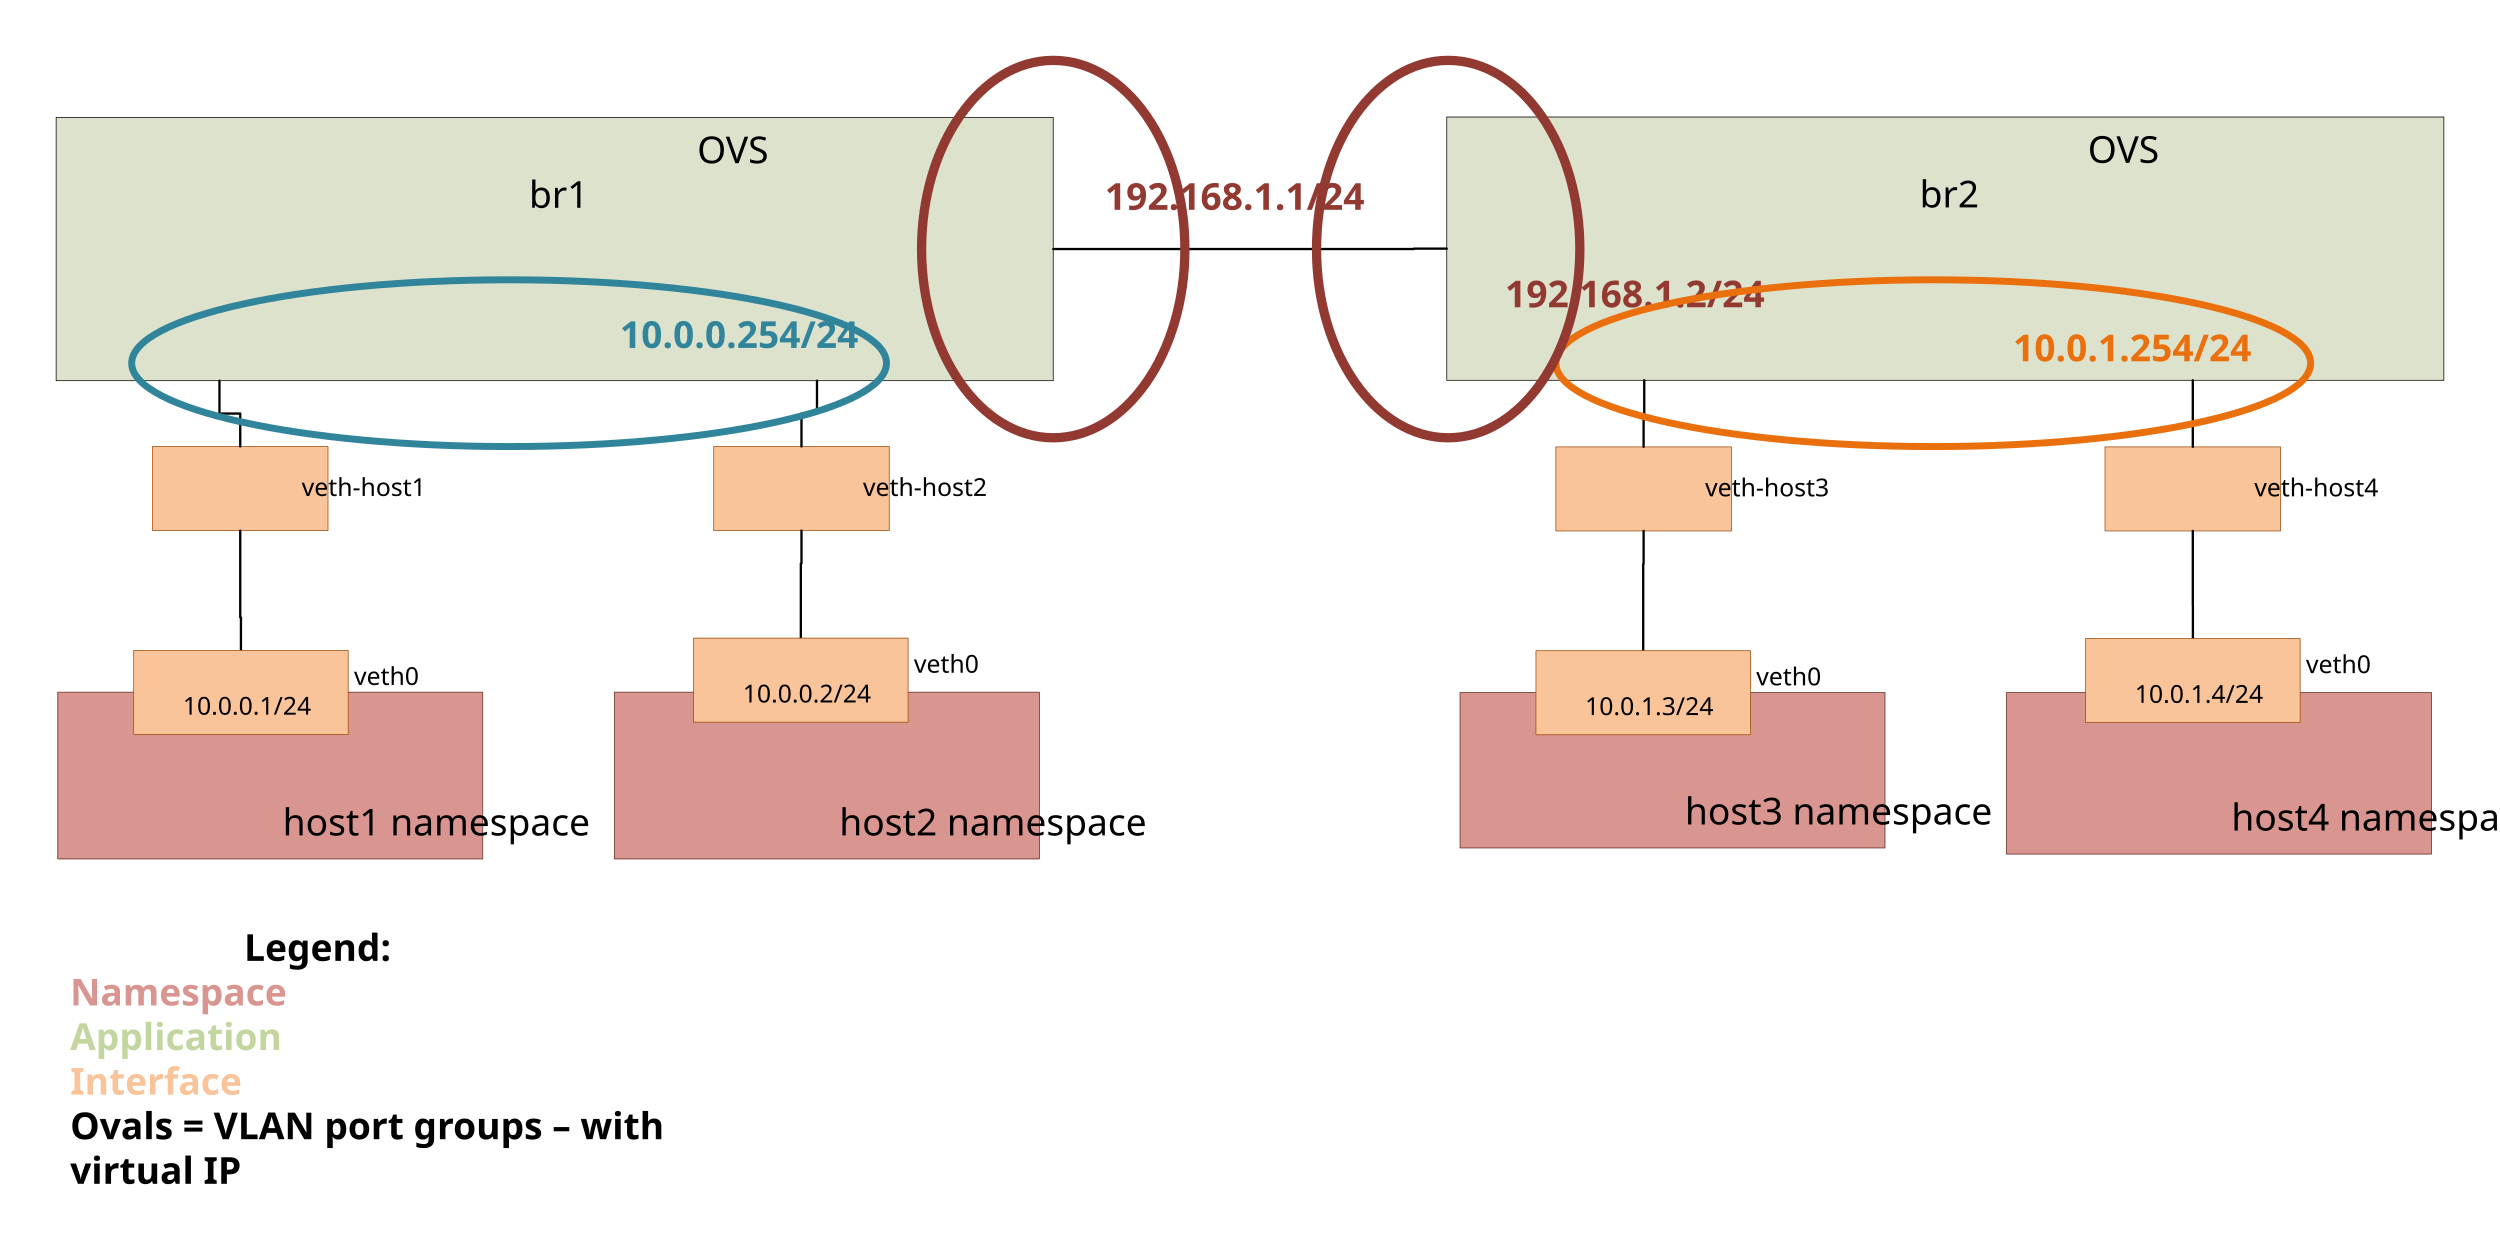
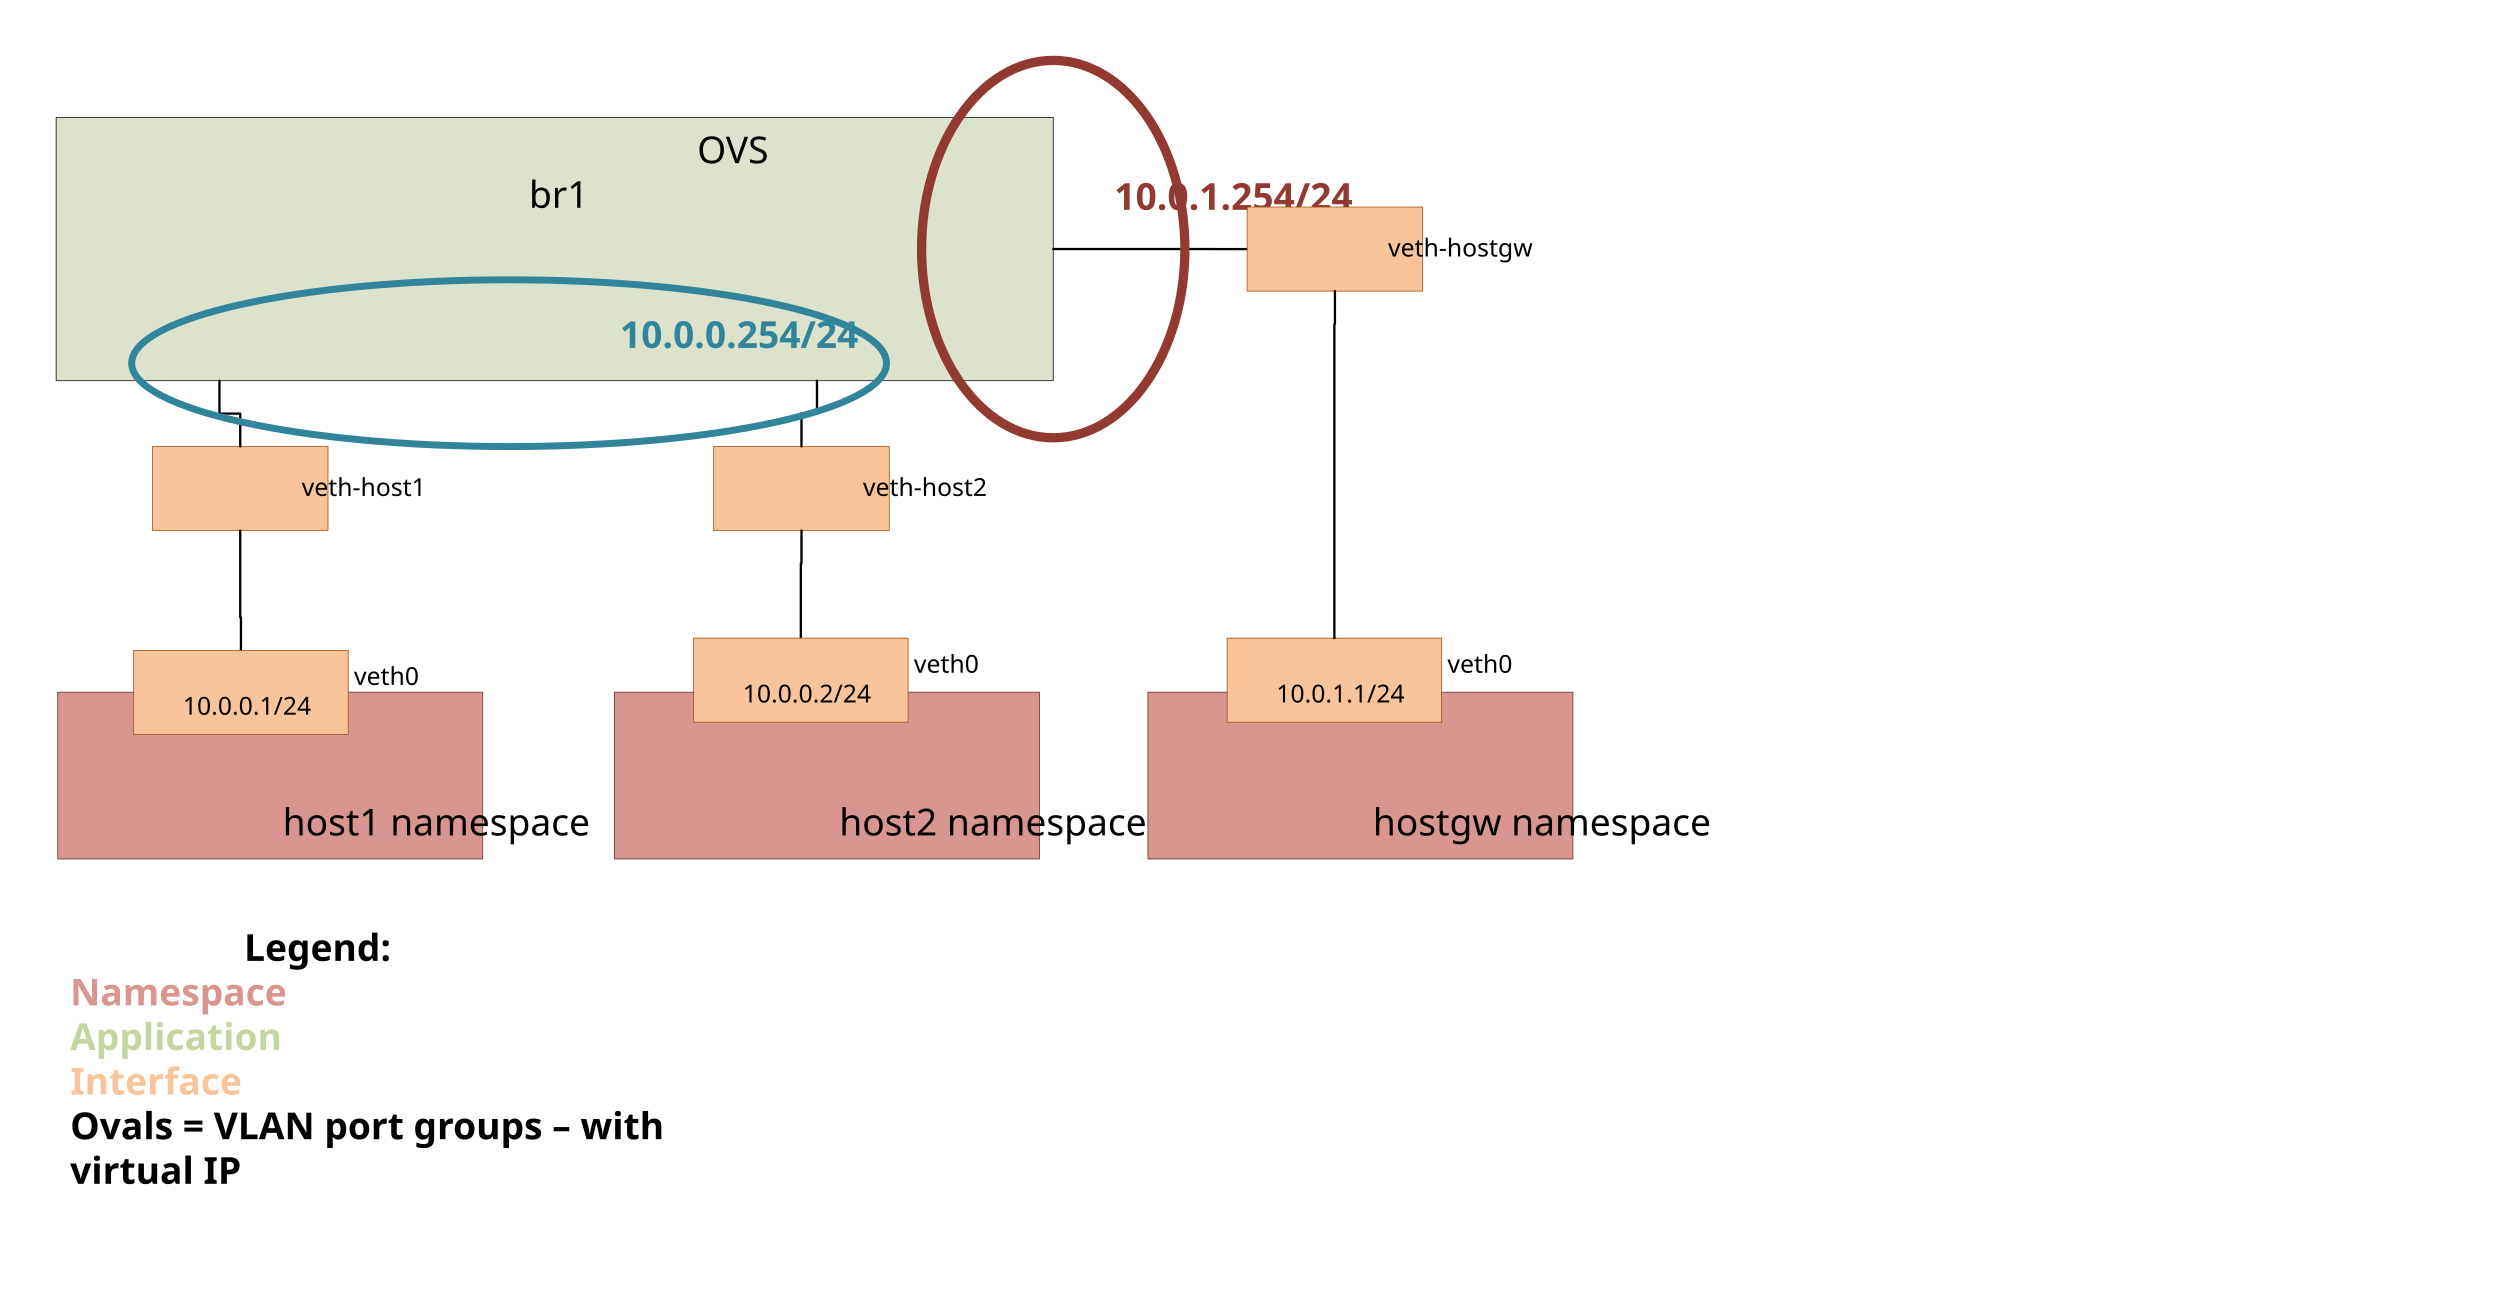
- <svg xmlns="http://www.w3.org/2000/svg" xmlns:ns1="http://schemas.microsoft.com/visio/2003/SVGExtensions/" width="11.214in" height="5.61in" viewBox="0 0 807.417 403.935" xml:space="preserve" color-interpolation-filters="sRGB" class="st19">
+ <svg xmlns="http://www.w3.org/2000/svg" xmlns:ns1="http://schemas.microsoft.com/visio/2003/SVGExtensions/" width="11.214in" height="5.81in" viewBox="0 0 807.417 418.335" xml:space="preserve" color-interpolation-filters="sRGB" class="st17">
  <ns1:documentProperties ns1:langID="1033" ns1:metric="true" ns1:viewMarkup="false">
    <ns1:userDefs>
      <ns1:ud ns1:nameU="msvNoAutoConnect" ns1:val="VT0(1):26" />
    </ns1:userDefs>
  </ns1:documentProperties>
  <style type="text/css">
	
		.st1 {fill:#dde2cd;stroke:#000000;stroke-linecap:round;stroke-linejoin:round;stroke-width:0.24}
		.st2 {fill:#000000;font-family:Calibri;font-size:1em}
		.st3 {font-size:1em}
		.st4 {fill:#f9c499;stroke:#9c4a09;stroke-linecap:round;stroke-linejoin:round;stroke-width:0.24}
		.st5 {fill:#000000;font-family:Calibri;font-size:0.667em}
		.st6 {stroke:#000000;stroke-linecap:round;stroke-linejoin:round;stroke-width:0.75}
		.st7 {fill:none;stroke:none;stroke-linecap:round;stroke-linejoin:round;stroke-width:0.75}
		.st8 {fill:#31859b;font-family:Calibri;font-size:1em;font-weight:bold}
- 		.st9 {fill:#ea700d;font-family:Calibri;font-size:1em;font-weight:bold}
- 		.st10 {fill:#923931;font-family:Calibri;font-size:1em;font-weight:bold}
- 		.st11 {fill:none;stroke:#31859b;stroke-linecap:round;stroke-linejoin:round;stroke-width:2.25}
- 		.st12 {fill:none;stroke:#ea700d;stroke-linecap:round;stroke-linejoin:round;stroke-width:2.25}
- 		.st13 {fill:none;stroke:#923931;stroke-linecap:round;stroke-linejoin:round;stroke-width:3}
- 		.st14 {fill:#d9958f;stroke:#612621;stroke-linecap:round;stroke-linejoin:round;stroke-width:0.24}
- 		.st15 {fill:#000000;font-family:Calibri;font-size:1em;font-weight:bold}
- 		.st16 {fill:#d9958f;font-size:1em}
- 		.st17 {fill:#c4d6a0;font-size:1em}
- 		.st18 {fill:#f9c499;font-size:1em}
- 		.st19 {fill:none;fill-rule:evenodd;font-size:12px;overflow:visible;stroke-linecap:square;stroke-miterlimit:3}
+ 		.st9 {fill:#923931;font-family:Calibri;font-size:1em;font-weight:bold}
+ 		.st10 {fill:none;stroke:#31859b;stroke-linecap:round;stroke-linejoin:round;stroke-width:2.25}
+ 		.st11 {fill:none;stroke:#923931;stroke-linecap:round;stroke-linejoin:round;stroke-width:3}
+ 		.st12 {fill:#d9958f;stroke:#612621;stroke-linecap:round;stroke-linejoin:round;stroke-width:0.24}
+ 		.st13 {fill:#000000;font-family:Calibri;font-size:1em;font-weight:bold}
+ 		.st14 {fill:#d9958f;font-size:1em}
+ 		.st15 {fill:#c4d6a0;font-size:1em}
+ 		.st16 {fill:#f9c499;font-size:1em}
+ 		.st17 {fill:none;fill-rule:evenodd;font-size:12px;overflow:visible;stroke-linecap:square;stroke-miterlimit:3}
	
	</style>
-   <g ns1:mID="5" ns1:index="1" ns1:groupContext="foregroundPage">
+   <g ns1:mID="11" ns1:index="2" ns1:groupContext="foregroundPage">
    <ns1:pageProperties ns1:drawingScale="0.0393701" ns1:pageScale="0.0393701" ns1:drawingUnits="24" ns1:shadowOffsetX="8.50394" ns1:shadowOffsetY="-8.50394" />
    <ns1:layer ns1:name="Connector" ns1:index="0" />
-     <g id="shape2-1" ns1:mID="2" ns1:groupContext="shape" transform="translate(18.12,-280.987)">
+     <g id="shape2-1" ns1:mID="2" ns1:groupContext="shape" transform="translate(18.12,-295.387)">
      <ns1:userDefs>
        <ns1:ud ns1:nameU="visVersion" ns1:val="VT0(15):26" />
      </ns1:userDefs>
      <ns1:textBlock ns1:margins="rect(4,4,4,4)" ns1:tabSpace="42.5197" ns1:verticalAlign="0" />
-       <ns1:textRect cx="161.019" cy="361.415" width="322.04" height="85.039" />
-       <rect x="0" y="318.896" width="322.037" height="85.039" class="st1" />
-       <text x="150.88" y="333.7" class="st2" ns1:langID="1033">
+       <ns1:textRect cx="161.019" cy="375.815" width="322.04" height="85.039" />
+       <rect x="0" y="333.296" width="322.037" height="85.039" class="st1" />
+       <text x="150.88" y="348.1" class="st2" ns1:langID="1033">
        <ns1:paragraph ns1:horizAlign="1" />
        <ns1:tabList />OVS<ns1:newlineChar />
        <tspan x="152.73" dy="1.2em" class="st3">br</tspan>1</text>
    </g>
-     <g id="shape3-5" ns1:mID="3" ns1:groupContext="shape" transform="translate(49.2333,-232.574)">
-       <ns1:userDefs>
-         <ns1:ud ns1:nameU="visVersion" ns1:val="VT0(15):26" />
-       </ns1:userDefs>
-       <ns1:textBlock ns1:margins="rect(4,4,4,4)" ns1:tabSpace="42.5197" />
-       <ns1:textRect cx="28.346" cy="390.358" width="56.7" height="27.153" />
-       <rect x="0" y="376.782" width="56.693" height="27.153" class="st4" />
-       <text x="10.74" y="392.76" class="st5" ns1:langID="1033">
+     <g id="shape3-5" ns1:mID="3" ns1:groupContext="shape" transform="translate(49.2333,-246.974)">
+       <ns1:userDefs>
+         <ns1:ud ns1:nameU="visVersion" ns1:val="VT0(15):26" />
+       </ns1:userDefs>
+       <ns1:textBlock ns1:margins="rect(4,4,4,4)" ns1:tabSpace="42.5197" />
+       <ns1:textRect cx="28.346" cy="404.758" width="56.7" height="27.153" />
+       <rect x="0" y="391.182" width="56.693" height="27.153" class="st4" />
+       <text x="10.74" y="407.16" class="st5" ns1:langID="1033">
        <ns1:paragraph ns1:horizAlign="1" />
        <ns1:tabList />veth-host1</text>
    </g>
-     <g id="shape7-8" ns1:mID="7" ns1:groupContext="shape" transform="translate(230.501,-232.574)">
-       <ns1:userDefs>
-         <ns1:ud ns1:nameU="visVersion" ns1:val="VT0(15):26" />
-       </ns1:userDefs>
-       <ns1:textBlock ns1:margins="rect(4,4,4,4)" ns1:tabSpace="42.5197" />
-       <ns1:textRect cx="28.346" cy="390.358" width="56.7" height="27.153" />
-       <rect x="0" y="376.782" width="56.693" height="27.153" class="st4" />
-       <text x="10.74" y="392.76" class="st5" ns1:langID="1033">
+     <g id="shape7-8" ns1:mID="7" ns1:groupContext="shape" transform="translate(230.501,-246.974)">
+       <ns1:userDefs>
+         <ns1:ud ns1:nameU="visVersion" ns1:val="VT0(15):26" />
+       </ns1:userDefs>
+       <ns1:textBlock ns1:margins="rect(4,4,4,4)" ns1:tabSpace="42.5197" />
+       <ns1:textRect cx="28.346" cy="404.758" width="56.7" height="27.153" />
+       <rect x="0" y="391.182" width="56.693" height="27.153" class="st4" />
+       <text x="10.74" y="407.16" class="st5" ns1:langID="1033">
        <ns1:paragraph ns1:horizAlign="1" />
        <ns1:tabList />veth-host2</text>
    </g>
-     <g id="shape14-11" ns1:mID="14" ns1:groupContext="shape" transform="translate(467.259,-281.107)">
-       <ns1:userDefs>
-         <ns1:ud ns1:nameU="visVersion" ns1:val="VT0(15):26" />
-       </ns1:userDefs>
-       <ns1:textBlock ns1:margins="rect(4,4,4,4)" ns1:tabSpace="42.5197" ns1:verticalAlign="0" />
-       <ns1:textRect cx="161.019" cy="361.415" width="322.04" height="85.039" />
-       <rect x="0" y="318.896" width="322.037" height="85.039" class="st1" />
-       <text x="150.88" y="333.7" class="st2" ns1:langID="1033">
-         <ns1:paragraph ns1:horizAlign="1" />
-         <ns1:tabList />OVS<ns1:newlineChar />
-         <tspan x="152.73" dy="1.2em" class="st3">br</tspan>2</text>
-     </g>
-     <g id="shape15-15" ns1:mID="15" ns1:groupContext="shape" transform="translate(502.488,-232.454)">
-       <ns1:userDefs>
-         <ns1:ud ns1:nameU="visVersion" ns1:val="VT0(15):26" />
-       </ns1:userDefs>
-       <ns1:textBlock ns1:margins="rect(4,4,4,4)" ns1:tabSpace="42.5197" />
-       <ns1:textRect cx="28.346" cy="390.358" width="56.7" height="27.153" />
-       <rect x="0" y="376.782" width="56.693" height="27.153" class="st4" />
-       <text x="10.74" y="392.76" class="st5" ns1:langID="1033">
-         <ns1:paragraph ns1:horizAlign="1" />
-         <ns1:tabList />veth-host3</text>
-     </g>
-     <g id="shape16-18" ns1:mID="16" ns1:groupContext="shape" transform="translate(679.858,-232.454)">
-       <ns1:userDefs>
-         <ns1:ud ns1:nameU="visVersion" ns1:val="VT0(15):26" />
-       </ns1:userDefs>
-       <ns1:textBlock ns1:margins="rect(4,4,4,4)" ns1:tabSpace="42.5197" />
-       <ns1:textRect cx="28.346" cy="390.358" width="56.7" height="27.153" />
-       <rect x="0" y="376.782" width="56.693" height="27.153" class="st4" />
-       <text x="10.74" y="392.76" class="st5" ns1:langID="1033">
-         <ns1:paragraph ns1:horizAlign="1" />
-         <ns1:tabList />veth-host4</text>
-     </g>
-     <g id="shape27-21" ns1:mID="27" ns1:groupContext="shape" ns1:layerMember="0" transform="translate(467.259,-330.653)">
-       <path d="M0 410.96 L-10.63 410.96 L-10.63 411.08 L-127.1 411.08" class="st6" />
-     </g>
-     <g id="shape29-24" ns1:mID="29" ns1:groupContext="shape" transform="translate(93.7749,-280.987)">
-       <ns1:textBlock ns1:margins="rect(4,4,4,4)" ns1:tabSpace="42.5197" />
-       <ns1:textRect cx="85.039" cy="389.762" width="170.08" height="28.346" />
-       <rect x="0" y="375.588" width="170.079" height="28.346" class="st7" />
-       <text x="50.28" y="393.36" class="st8" ns1:langID="1033">
+     <g id="shape27-11" ns1:mID="27" ns1:groupContext="shape" ns1:layerMember="0" transform="translate(402.794,-330.812)">
+       <path d="M0 411.26 L-10.63 411.26 L-10.63 411.24 L-62.64 411.24" class="st6" />
+     </g>
+     <g id="shape29-14" ns1:mID="29" ns1:groupContext="shape" transform="translate(93.7749,-295.387)">
+       <ns1:textBlock ns1:margins="rect(4,4,4,4)" ns1:tabSpace="42.5197" />
+       <ns1:textRect cx="85.039" cy="404.162" width="170.08" height="28.346" />
+       <rect x="0" y="389.988" width="170.079" height="28.346" class="st7" />
+       <text x="50.28" y="407.76" class="st8" ns1:langID="1033">
        <ns1:paragraph ns1:horizAlign="1" />
        <ns1:tabList />10.0.0.254/24</text>
    </g>
-     <g id="shape30-27" ns1:mID="30" ns1:groupContext="shape" transform="translate(552.735,-280.867)">
-       <ns1:textBlock ns1:margins="rect(4,4,4,4)" ns1:tabSpace="42.5197" />
-       <ns1:textRect cx="76" cy="393.935" width="152" height="20" />
-       <rect x="0" y="383.935" width="152" height="20" class="st7" />
-       <text x="41.25" y="397.54" class="st9" ns1:langID="1033">
+     <g id="shape31-17" ns1:mID="31" ns1:groupContext="shape" transform="translate(262.468,-344.181)">
+       <ns1:textBlock ns1:margins="rect(4,4,4,4)" ns1:tabSpace="42.5197" />
+       <ns1:textRect cx="76" cy="408.335" width="152" height="20" />
+       <rect x="0" y="398.335" width="152" height="20" class="st7" />
+       <text x="41.25" y="411.94" class="st9" ns1:langID="1033">
        <ns1:paragraph ns1:horizAlign="1" />
        <ns1:tabList />10.0.1.254/24</text>
    </g>
-     <g id="shape31-30" ns1:mID="31" ns1:groupContext="shape" transform="translate(262.468,-329.781)">
-       <ns1:textBlock ns1:margins="rect(4,4,4,4)" ns1:tabSpace="42.5197" />
-       <ns1:textRect cx="76" cy="393.935" width="152" height="20" />
-       <rect x="0" y="383.935" width="152" height="20" class="st7" />
-       <text x="38.2" y="397.54" class="st10" ns1:langID="1033">
-         <ns1:paragraph ns1:horizAlign="1" />
-         <ns1:tabList />192.168.1.1/24</text>
-     </g>
-     <g id="shape32-33" ns1:mID="32" ns1:groupContext="shape" transform="translate(391.717,-298.293)">
-       <ns1:textBlock ns1:margins="rect(4,4,4,4)" ns1:tabSpace="42.5197" />
-       <ns1:textRect cx="76" cy="393.935" width="152" height="20" />
-       <rect x="0" y="383.935" width="152" height="20" class="st7" />
-       <text x="38.2" y="397.54" class="st10" ns1:langID="1033">
-         <ns1:paragraph ns1:horizAlign="1" />
-         <ns1:tabList />192.168.1.2/24</text>
-     </g>
-     <g id="shape38-36" ns1:mID="38" ns1:groupContext="shape" ns1:layerMember="0" transform="translate(84.7801,-193.888)">
-       <path d="M-6.97 403.93 L-6.97 393.3 L-7.2 393.3 L-7.2 365.25" class="st6" />
-     </g>
-     <g id="shape39-39" ns1:mID="39" ns1:groupContext="shape" ns1:layerMember="0" transform="translate(265.832,-232.574)">
-       <path d="M-6.98 403.93 L-6.98 414.56 L-7.19 414.56 L-7.19 438.67" class="st6" />
-     </g>
-     <g id="shape41-42" ns1:mID="41" ns1:groupContext="shape" ns1:layerMember="0" transform="translate(81.3096,-259.727)">
-       <path d="M-3.73 403.93 L-3.73 393.3 L-10.44 393.3 L-10.44 382.68" class="st6" />
-     </g>
-     <g id="shape42-45" ns1:mID="42" ns1:groupContext="shape" ns1:layerMember="0" transform="translate(268.437,-280.987)">
-       <path d="M-4.58 403.93 L-4.58 414.56 L-9.59 414.56 L-9.59 425.19" class="st6" />
-     </g>
-     <g id="shape43-48" ns1:mID="43" ns1:groupContext="shape" ns1:layerMember="0" transform="translate(537.855,-232.454)">
-       <path d="M-7.02 403.93 L-7.02 414.56 L-7.15 414.56 L-7.15 442.62" class="st6" />
-     </g>
-     <g id="shape44-51" ns1:mID="44" ns1:groupContext="shape" ns1:layerMember="0" transform="translate(715.309,-197.714)">
-       <path d="M-7.07 403.93 L-7.07 393.3 L-7.1 393.3 L-7.1 369.2" class="st6" />
-     </g>
-     <g id="shape48-54" ns1:mID="48" ns1:groupContext="shape" ns1:layerMember="0" transform="translate(523.85,-259.607)">
-       <path d="M6.98 403.93 L6.98 393.3 L7.19 393.3 L7.19 382.43" class="st6" />
-     </g>
-     <g id="shape49-57" ns1:mID="49" ns1:groupContext="shape" ns1:layerMember="0" transform="translate(701.118,-259.607)">
-       <path d="M7.09 403.93 L7.09 382.43" class="st6" />
-     </g>
-     <g id="shape50-60" ns1:mID="50" ns1:groupContext="shape" transform="translate(42.5197,-259.71)">
-       <ellipse cx="121.89" cy="377.006" rx="121.89" ry="26.929" class="st11" />
-     </g>
-     <g id="shape53-62" ns1:mID="53" ns1:groupContext="shape" transform="translate(502.488,-259.71)">
-       <ellipse cx="121.89" cy="377.006" rx="121.89" ry="26.929" class="st12" />
-     </g>
-     <g id="shape54-64" ns1:mID="54" ns1:groupContext="shape" transform="translate(297.638,-262.545)">
-       <ellipse cx="42.52" cy="342.99" rx="42.52" ry="60.945" class="st13" />
-     </g>
-     <g id="shape56-66" ns1:mID="56" ns1:groupContext="shape" transform="translate(425.197,-262.545)">
-       <ellipse cx="42.52" cy="342.99" rx="42.52" ry="60.945" class="st13" />
-     </g>
-     <g id="group57-68" transform="translate(18.649,-126.521)" ns1:mID="57" ns1:groupContext="group">
-       <g id="shape1-69" ns1:mID="1" ns1:groupContext="shape">
+     <g id="shape38-20" ns1:mID="38" ns1:groupContext="shape" ns1:layerMember="0" transform="translate(84.7801,-208.288)">
+       <path d="M-6.97 418.33 L-6.97 407.71 L-7.2 407.71 L-7.2 379.65" class="st6" />
+     </g>
+     <g id="shape39-23" ns1:mID="39" ns1:groupContext="shape" ns1:layerMember="0" transform="translate(265.832,-246.974)">
+       <path d="M-6.98 418.33 L-6.98 428.96 L-7.19 428.96 L-7.19 453.07" class="st6" />
+     </g>
+     <g id="shape41-26" ns1:mID="41" ns1:groupContext="shape" ns1:layerMember="0" transform="translate(81.3096,-274.127)">
+       <path d="M-3.73 418.33 L-3.73 407.71 L-10.44 407.71 L-10.44 397.08" class="st6" />
+     </g>
+     <g id="shape42-29" ns1:mID="42" ns1:groupContext="shape" ns1:layerMember="0" transform="translate(268.437,-295.387)">
+       <path d="M-4.58 418.33 L-4.58 428.96 L-9.59 428.96 L-9.59 439.59" class="st6" />
+     </g>
+     <g id="shape50-32" ns1:mID="50" ns1:groupContext="shape" transform="translate(42.5197,-274.111)">
+       <ellipse cx="121.89" cy="391.406" rx="121.89" ry="26.929" class="st10" />
+     </g>
+     <g id="shape54-34" ns1:mID="54" ns1:groupContext="shape" transform="translate(297.638,-276.945)">
+       <ellipse cx="42.52" cy="357.39" rx="42.52" ry="60.945" class="st11" />
+     </g>
+     <g id="group57-36" transform="translate(18.649,-140.921)" ns1:mID="57" ns1:groupContext="group">
+       <g id="shape1-37" ns1:mID="1" ns1:groupContext="shape">
        <ns1:userDefs>
          <ns1:ud ns1:nameU="visVersion" ns1:val="VT0(15):26" />
        </ns1:userDefs>
        <ns1:textBlock ns1:margins="rect(4,4,4,4)" ns1:tabSpace="42.5197" ns1:verticalAlign="2" />
-         <ns1:textRect cx="68.628" cy="377.006" width="137.26" height="53.858" />
-         <rect x="0" y="350.077" width="137.257" height="53.858" class="st14" />
-         <text x="4" y="396.34" class="st2" ns1:langID="1033">
+         <ns1:textRect cx="68.628" cy="391.406" width="137.26" height="53.858" />
+         <rect x="0" y="364.477" width="137.257" height="53.858" class="st12" />
+         <text x="4" y="410.74" class="st2" ns1:langID="1033">
          <ns1:paragraph />
          <ns1:tabList />host1 namespace</text>
      </g>
-       <g id="shape4-72" ns1:mID="4" ns1:groupContext="shape" transform="translate(24.5197,-40.214)">
+       <g id="shape4-40" ns1:mID="4" ns1:groupContext="shape" transform="translate(24.5197,-40.214)">
        <ns1:userDefs>
          <ns1:ud ns1:nameU="visVersion" ns1:val="VT0(15):26" />
        </ns1:userDefs>
        <ns1:textBlock ns1:margins="rect(4,4,4,4)" ns1:tabSpace="42.5197" />
-         <ns1:textRect cx="34.639" cy="390.358" width="69.28" height="27.153" />
-         <rect x="0" y="376.782" width="69.277" height="27.153" class="st4" />
-         <text x="25.37" y="387.96" class="st5" ns1:langID="1033">
+         <ns1:textRect cx="34.639" cy="404.758" width="69.28" height="27.153" />
+         <rect x="0" y="391.182" width="69.277" height="27.153" class="st4" />
+         <text x="25.37" y="402.36" class="st5" ns1:langID="1033">
          <ns1:paragraph ns1:horizAlign="1" />
          <ns1:tabList />veth0<ns1:newlineChar />
          <tspan x="15.87" dy="1.2em" class="st3">10</tspan>.0.0.1/24</text>
      </g>
    </g>
-     <g id="group58-76" transform="translate(198.425,-126.521)" ns1:mID="58" ns1:groupContext="group">
-       <g id="shape5-77" ns1:mID="5" ns1:groupContext="shape">
+     <g id="group58-44" transform="translate(198.425,-140.921)" ns1:mID="58" ns1:groupContext="group">
+       <g id="shape5-45" ns1:mID="5" ns1:groupContext="shape">
        <ns1:userDefs>
          <ns1:ud ns1:nameU="visVersion" ns1:val="VT0(15):26" />
        </ns1:userDefs>
        <ns1:textBlock ns1:margins="rect(4,4,4,4)" ns1:tabSpace="42.5197" ns1:verticalAlign="2" />
-         <ns1:textRect cx="68.628" cy="377.006" width="137.26" height="53.858" />
-         <rect x="0" y="350.077" width="137.257" height="53.858" class="st14" />
-         <text x="4" y="396.34" class="st2" ns1:langID="1033">
+         <ns1:textRect cx="68.628" cy="391.406" width="137.26" height="53.858" />
+         <rect x="0" y="364.477" width="137.257" height="53.858" class="st12" />
+         <text x="4" y="410.74" class="st2" ns1:langID="1033">
          <ns1:paragraph />
          <ns1:tabList />host2 namespace</text>
      </g>
-       <g id="shape6-80" ns1:mID="6" ns1:groupContext="shape" transform="translate(25.5796,-44.1608)">
+       <g id="shape6-48" ns1:mID="6" ns1:groupContext="shape" transform="translate(25.5796,-44.1608)">
        <ns1:userDefs>
          <ns1:ud ns1:nameU="visVersion" ns1:val="VT0(15):26" />
        </ns1:userDefs>
        <ns1:textBlock ns1:margins="rect(4,4,4,4)" ns1:tabSpace="42.5197" />
-         <ns1:textRect cx="34.639" cy="390.358" width="69.28" height="27.153" />
-         <rect x="0" y="376.782" width="69.277" height="27.153" class="st4" />
-         <text x="25.37" y="387.96" class="st5" ns1:langID="1033">
+         <ns1:textRect cx="34.639" cy="404.758" width="69.28" height="27.153" />
+         <rect x="0" y="391.182" width="69.277" height="27.153" class="st4" />
+         <text x="25.37" y="402.36" class="st5" ns1:langID="1033">
          <ns1:paragraph ns1:horizAlign="1" />
          <ns1:tabList />veth0<ns1:newlineChar />
          <tspan x="15.87" dy="1.2em" class="st3">10</tspan>.0.0.2/24</text>
      </g>
    </g>
-     <g id="group59-84" transform="translate(471.543,-130.056)" ns1:mID="59" ns1:groupContext="group">
-       <g id="shape18-85" ns1:mID="18" ns1:groupContext="shape">
-         <ns1:userDefs>
-           <ns1:ud ns1:nameU="visVersion" ns1:val="VT0(15):26" />
-         </ns1:userDefs>
-         <ns1:textBlock ns1:margins="rect(4,4,4,4)" ns1:tabSpace="42.5197" ns1:verticalAlign="2" />
-         <ns1:textRect cx="68.628" cy="378.833" width="137.26" height="50.203" />
-         <rect x="0" y="353.732" width="137.257" height="50.203" class="st14" />
-         <text x="4" y="396.33" class="st2" ns1:langID="1033">
-           <ns1:paragraph />
-           <ns1:tabList />host3 namespace</text>
-       </g>
-       <g id="shape19-88" ns1:mID="19" ns1:groupContext="shape" transform="translate(24.5197,-36.5588)">
-         <ns1:userDefs>
-           <ns1:ud ns1:nameU="visVersion" ns1:val="VT0(15):26" />
-         </ns1:userDefs>
-         <ns1:textBlock ns1:margins="rect(4,4,4,4)" ns1:tabSpace="42.5197" />
-         <ns1:textRect cx="34.639" cy="390.358" width="69.28" height="27.153" />
-         <rect x="0" y="376.782" width="69.277" height="27.153" class="st4" />
-         <text x="25.37" y="387.96" class="st5" ns1:langID="1033">
-           <ns1:paragraph ns1:horizAlign="1" />
-           <ns1:tabList />veth0<ns1:newlineChar />
-           <tspan x="15.87" dy="1.2em" class="st3">10</tspan>.0.1.3/24</text>
-       </g>
-     </g>
-     <g id="group60-92" transform="translate(648.022,-128.083)" ns1:mID="60" ns1:groupContext="group">
-       <g id="shape21-93" ns1:mID="21" ns1:groupContext="shape">
-         <ns1:userDefs>
-           <ns1:ud ns1:nameU="visVersion" ns1:val="VT0(15):26" />
-         </ns1:userDefs>
-         <ns1:textBlock ns1:margins="rect(4,4,4,4)" ns1:tabSpace="42.5197" ns1:verticalAlign="2" />
-         <ns1:textRect cx="68.628" cy="377.847" width="137.26" height="52.176" />
-         <rect x="0" y="351.758" width="137.257" height="52.176" class="st14" />
-         <text x="4" y="396.33" class="st2" ns1:langID="1033">
-           <ns1:paragraph />
-           <ns1:tabList />host4 namespace</text>
-       </g>
-       <g id="shape22-96" ns1:mID="22" ns1:groupContext="shape" transform="translate(25.5796,-42.479)">
-         <ns1:userDefs>
-           <ns1:ud ns1:nameU="visVersion" ns1:val="VT0(15):26" />
-         </ns1:userDefs>
-         <ns1:textBlock ns1:margins="rect(4,4,4,4)" ns1:tabSpace="42.5197" />
-         <ns1:textRect cx="34.639" cy="390.358" width="69.28" height="27.153" />
-         <rect x="0" y="376.782" width="69.277" height="27.153" class="st4" />
-         <text x="25.37" y="387.96" class="st5" ns1:langID="1033">
-           <ns1:paragraph ns1:horizAlign="1" />
-           <ns1:tabList />veth0<ns1:newlineChar />
-           <tspan x="15.87" dy="1.2em" class="st3">10</tspan>.0.1.4/24</text>
-       </g>
-     </g>
-     <g id="shape61-100" ns1:mID="61" ns1:groupContext="shape" transform="translate(18.649,-18)">
+     <g id="shape61-52" ns1:mID="61" ns1:groupContext="shape" transform="translate(18.649,-32.4001)">
      <ns1:textBlock ns1:margins="rect(4,4,4,4)" ns1:tabSpace="42.5197" ns1:verticalAlign="0" />
-       <ns1:textRect cx="92.36" cy="358.735" width="184.73" height="90.401" />
-       <rect x="0" y="313.534" width="184.721" height="90.401" class="st7" />
-       <text x="4" y="328.33" class="st15" ns1:langID="1033">
+       <ns1:textRect cx="92.36" cy="373.135" width="184.73" height="90.401" />
+       <rect x="0" y="327.934" width="184.721" height="90.401" class="st7" />
+       <text x="4" y="342.73" class="st13" ns1:langID="1033">
        <ns1:paragraph />
        <ns1:tabList />Legend:<ns1:newlineChar />
-         <tspan x="4" dy="1.2em" class="st16">Namespace<ns1:newlineChar />
+         <tspan x="4" dy="1.2em" class="st14">Namespace<ns1:newlineChar />
        </tspan>
-         <tspan x="4" dy="1.2em" class="st17">Application<ns1:newlineChar />
+         <tspan x="4" dy="1.2em" class="st15">Application<ns1:newlineChar />
        </tspan>
-         <tspan x="4" dy="1.2em" class="st18">Interface<ns1:newlineChar />
+         <tspan x="4" dy="1.2em" class="st16">Interface<ns1:newlineChar />
        </tspan>
        <tspan x="4" dy="1.2em" class="st3">Ovals </tspan>= VLAN port groups – with <tspan x="4" dy="1.2em" class="st3">virtual IP</tspan>
        <ns1:newlineChar />
      </text>
    </g>
+     <g id="group63-60" transform="translate(370.742,-140.921)" ns1:mID="63" ns1:groupContext="group">
+       <g id="shape64-61" ns1:mID="64" ns1:groupContext="shape">
+         <ns1:userDefs>
+           <ns1:ud ns1:nameU="visVersion" ns1:val="VT0(15):26" />
+         </ns1:userDefs>
+         <ns1:textBlock ns1:margins="rect(4,4,4,4)" ns1:tabSpace="42.5197" ns1:verticalAlign="2" />
+         <ns1:textRect cx="68.628" cy="391.406" width="137.26" height="53.858" />
+         <rect x="0" y="364.477" width="137.257" height="53.858" class="st12" />
+         <text x="4" y="410.74" class="st2" ns1:langID="1033">
+           <ns1:paragraph />
+           <ns1:tabList />hostgw namespace</text>
+       </g>
+       <g id="shape65-64" ns1:mID="65" ns1:groupContext="shape" transform="translate(25.5796,-44.1608)">
+         <ns1:userDefs>
+           <ns1:ud ns1:nameU="visVersion" ns1:val="VT0(15):26" />
+         </ns1:userDefs>
+         <ns1:textBlock ns1:margins="rect(4,4,4,4)" ns1:tabSpace="42.5197" />
+         <ns1:textRect cx="34.639" cy="404.758" width="69.28" height="27.153" />
+         <rect x="0" y="391.182" width="69.277" height="27.153" class="st4" />
+         <text x="25.37" y="402.36" class="st5" ns1:langID="1033">
+           <ns1:paragraph ns1:horizAlign="1" />
+           <ns1:tabList />veth0<ns1:newlineChar />
+           <tspan x="15.87" dy="1.2em" class="st3">10</tspan>.0.1.1/24</text>
+       </g>
+     </g>
+     <g id="shape66-68" ns1:mID="66" ns1:groupContext="shape" transform="translate(402.794,-324.314)">
+       <ns1:userDefs>
+         <ns1:ud ns1:nameU="visVersion" ns1:val="VT0(15):26" />
+       </ns1:userDefs>
+       <ns1:textBlock ns1:margins="rect(4,4,4,4)" ns1:tabSpace="42.5197" />
+       <ns1:textRect cx="28.346" cy="404.758" width="56.7" height="27.153" />
+       <rect x="0" y="391.182" width="56.693" height="27.153" class="st4" />
+       <text x="8.03" y="407.16" class="st5" ns1:langID="1033">
+         <ns1:paragraph ns1:horizAlign="1" />
+         <ns1:tabList />veth-hostgw</text>
+     </g>
+     <g id="shape67-71" ns1:mID="67" ns1:groupContext="shape" ns1:layerMember="0" transform="translate(438.137,-324.314)">
+       <path d="M-7 418.33 L-7 428.96 L-7.18 428.96 L-7.18 530.41" class="st6" />
+     </g>
  </g>
</svg>
